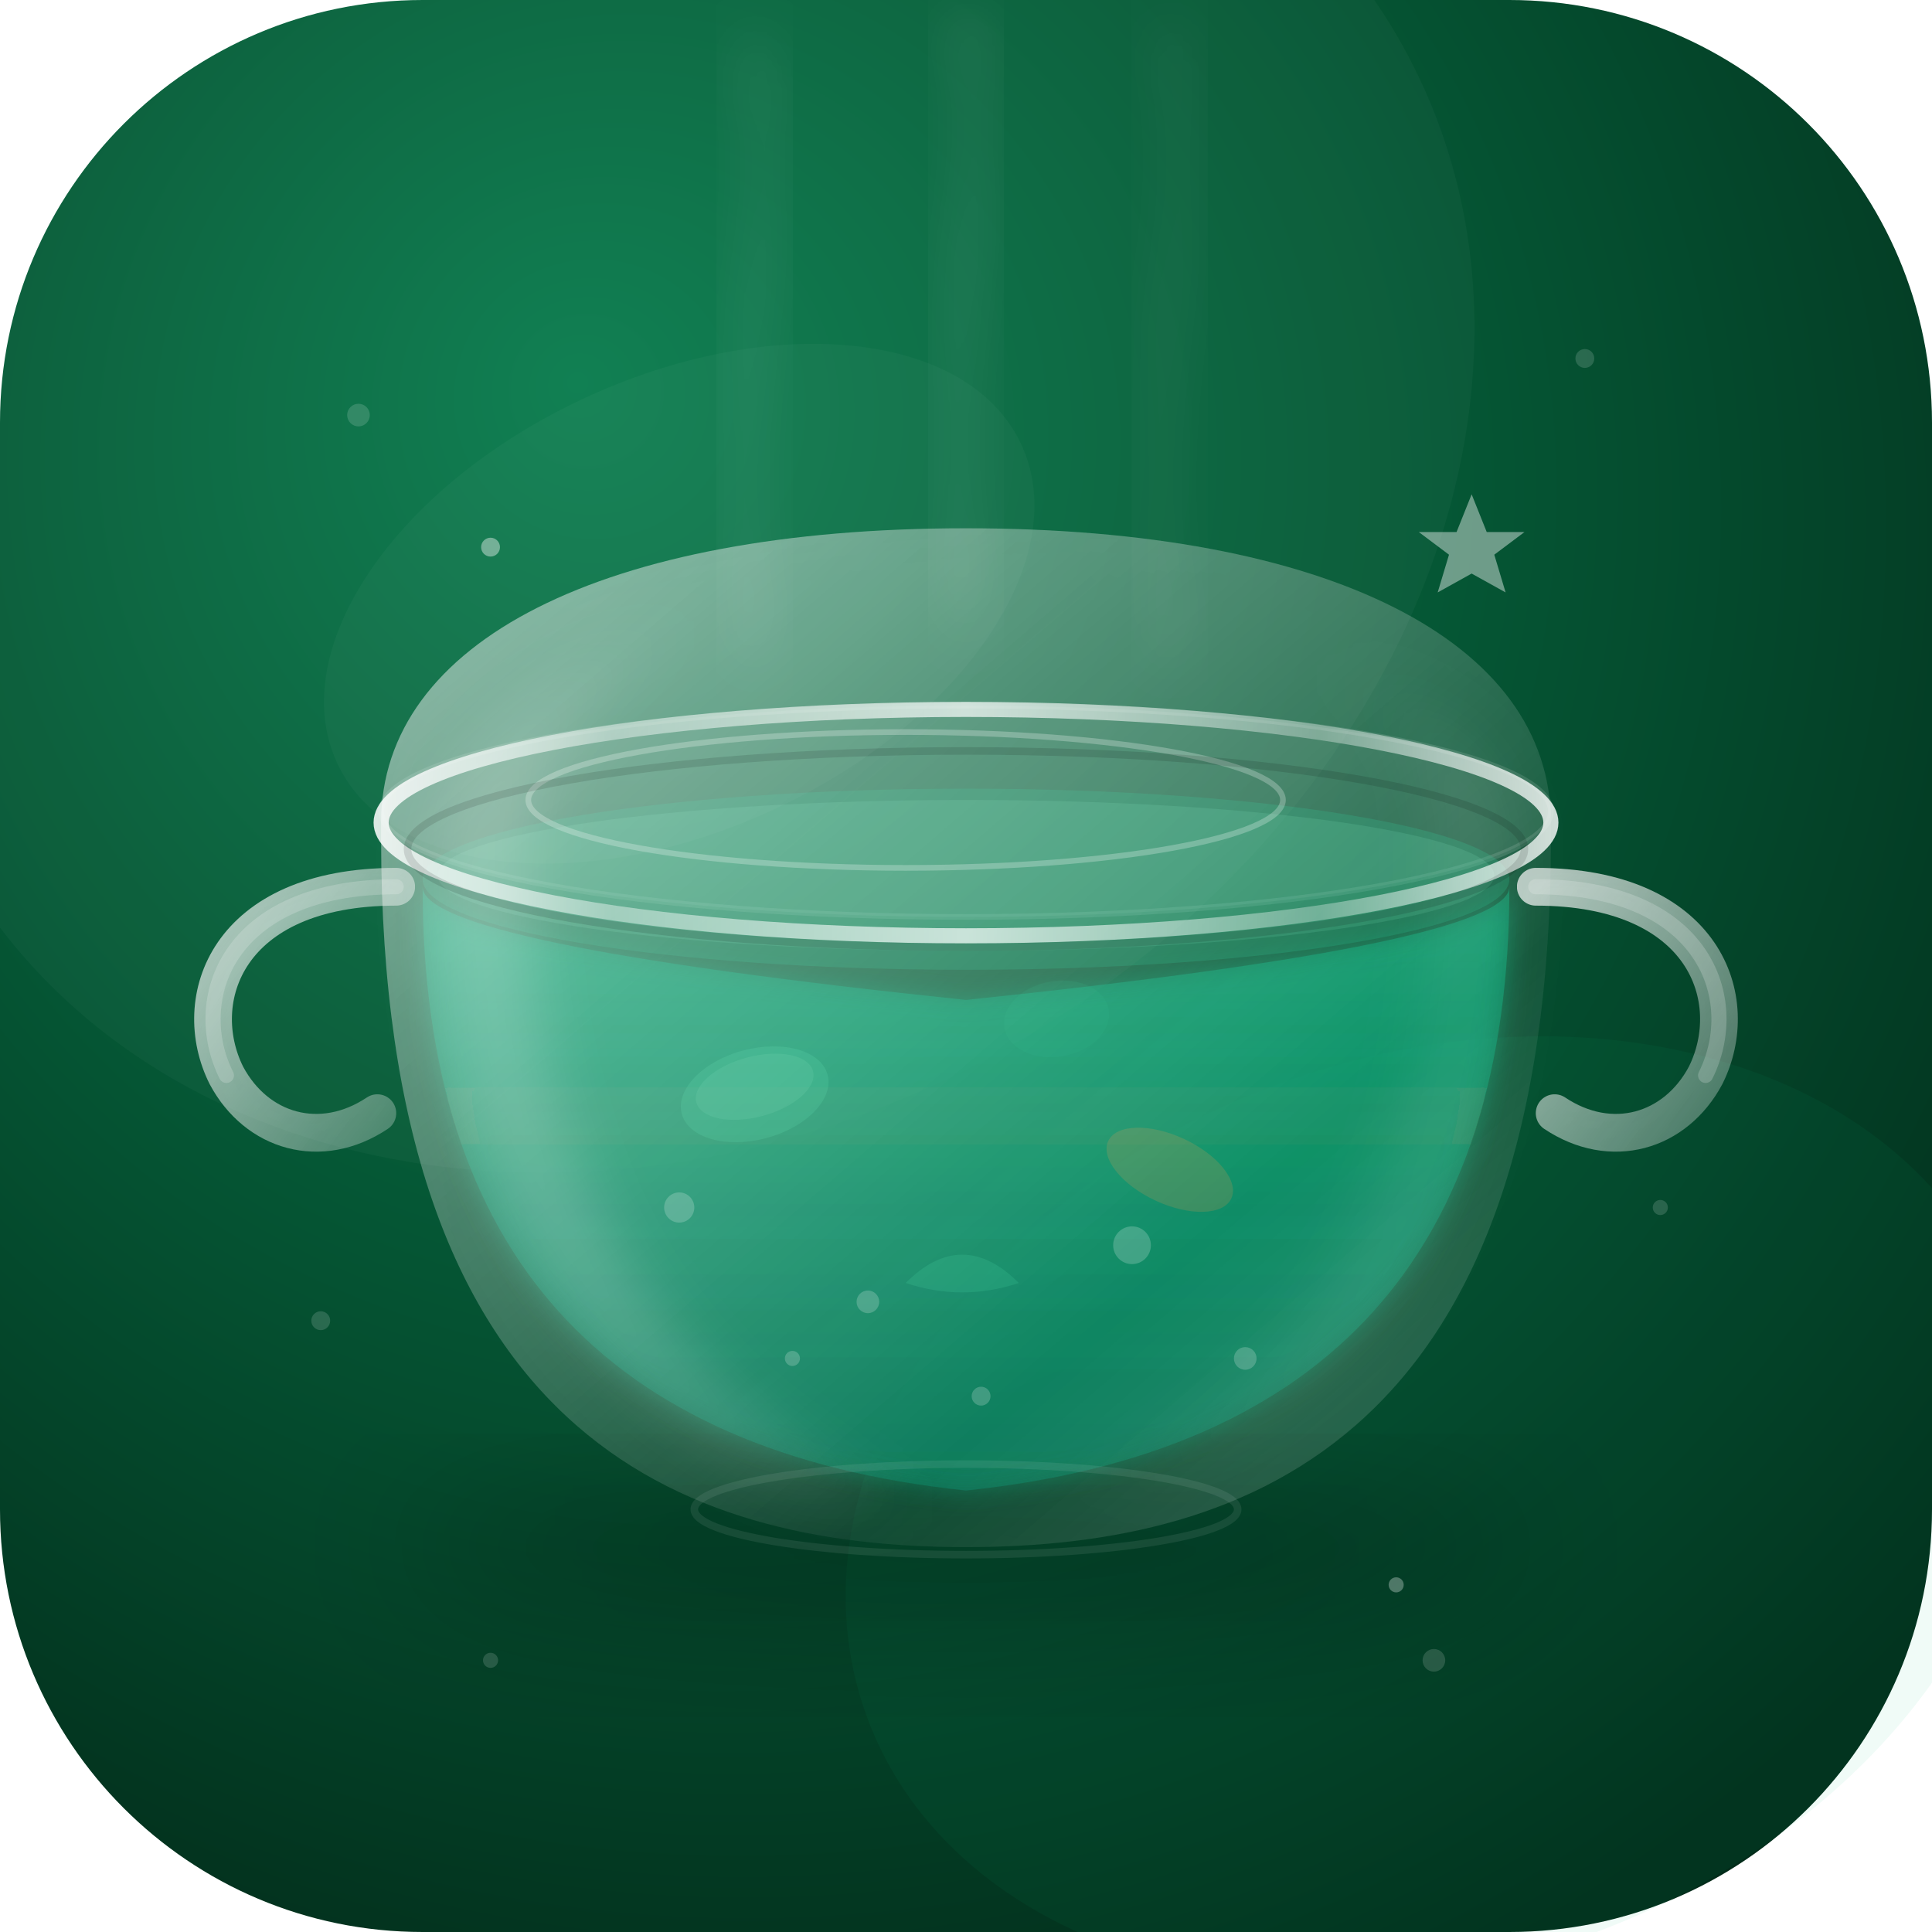
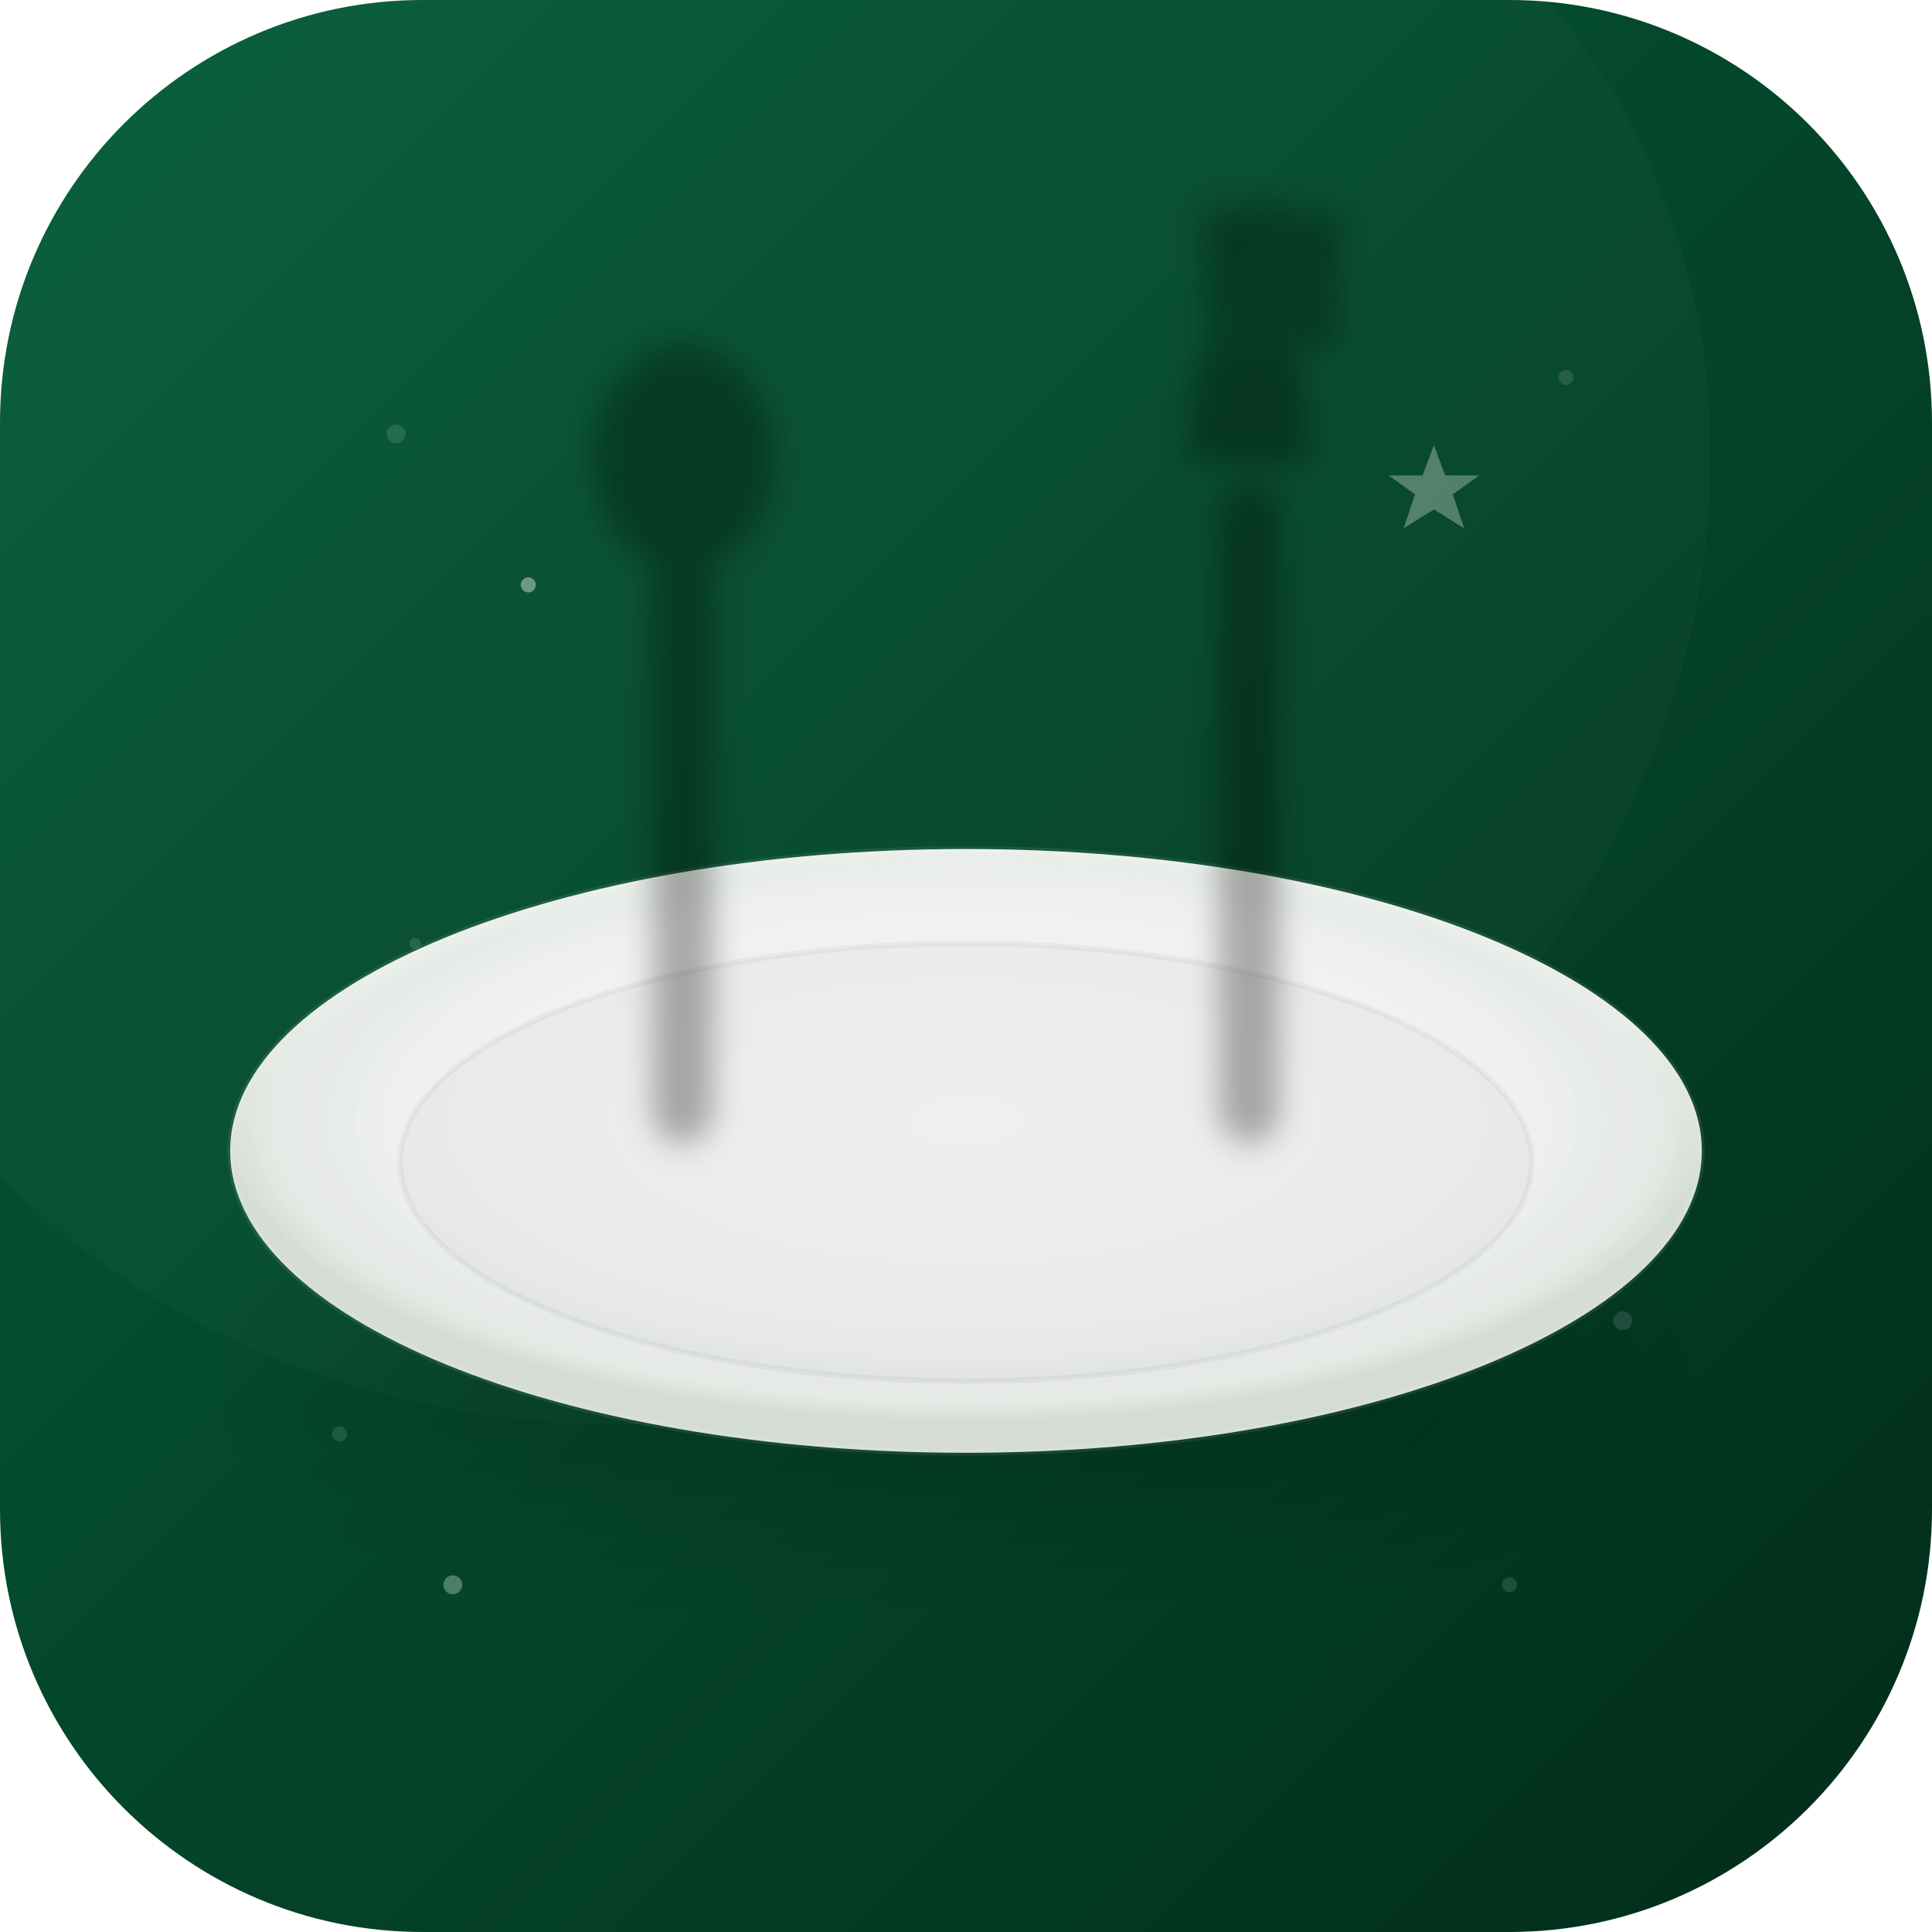
<svg xmlns="http://www.w3.org/2000/svg" viewBox="0 0 512 512" width="512" height="512">
  <defs>
-     <radialGradient id="bgGrad" cx="40%" cy="30%" r="80%" fx="30%" fy="20%">
-       <stop offset="0%" stop-color="#0a7c4e" />
-       <stop offset="40%" stop-color="#065f3a" />
+     <linearGradient id="bgGrad" x1="0%" y1="0%" x2="100%" y2="100%">
+       <stop offset="0%" stop-color="#065f3a" />
      <stop offset="100%" stop-color="#022c1a" />
+     </linearGradient>
+     <radialGradient id="plateGrad" cx="50%" cy="45%" r="50%">
+       <stop offset="0%" stop-color="#ffffff" />
+       <stop offset="75%" stop-color="#f8faf8" />
+       <stop offset="95%" stop-color="#e8ede8" />
+       <stop offset="100%" stop-color="#dce3dc" />
    </radialGradient>
-     <linearGradient id="glassBody" x1="0%" y1="0%" x2="100%" y2="100%">
-       <stop offset="0%" stop-color="rgba(255,255,255,0.55)" />
-       <stop offset="30%" stop-color="rgba(255,255,255,0.30)" />
-       <stop offset="70%" stop-color="rgba(255,255,255,0.05)" />
-       <stop offset="100%" stop-color="rgba(255,255,255,0.20)" />
+     <radialGradient id="plateRimGrad" cx="50%" cy="45%" r="50%">
+       <stop offset="88%" stop-color="rgba(255,255,255,0)" />
+       <stop offset="92%" stop-color="rgba(255,255,255,0.15)" />
+       <stop offset="96%" stop-color="rgba(255,255,255,0.05)" />
+       <stop offset="100%" stop-color="rgba(255,255,255,0)" />
+     </radialGradient>
+     <linearGradient id="cutleryGrad" x1="0%" y1="0%" x2="100%" y2="0%">
+       <stop offset="0%" stop-color="#065f3a" />
+       <stop offset="25%" stop-color="#0d7a4e" />
+       <stop offset="50%" stop-color="#059669" />
+       <stop offset="75%" stop-color="#0d7a4e" />
+       <stop offset="100%" stop-color="#065f3a" />
    </linearGradient>
-     <linearGradient id="glassRim" x1="0%" y1="0%" x2="100%" y2="0%">
-       <stop offset="0%" stop-color="rgba(255,255,255,0.85)" />
-       <stop offset="20%" stop-color="rgba(255,255,255,0.40)" />
-       <stop offset="50%" stop-color="rgba(255,255,255,0.70)" />
-       <stop offset="80%" stop-color="rgba(255,255,255,0.30)" />
-       <stop offset="100%" stop-color="rgba(255,255,255,0.80)" />
-     </linearGradient>
-     <linearGradient id="liquidGrad" x1="0%" y1="0%" x2="0%" y2="100%">
-       <stop offset="0%" stop-color="rgba(16,185,129,0.40)" />
-       <stop offset="50%" stop-color="rgba(5,150,105,0.55)" />
-       <stop offset="100%" stop-color="rgba(4,120,87,0.65)" />
-     </linearGradient>
-     <linearGradient id="handleGrad" x1="0%" y1="0%" x2="100%" y2="100%">
-       <stop offset="0%" stop-color="rgba(255,255,255,0.70)" />
-       <stop offset="100%" stop-color="rgba(255,255,255,0.25)" />
-     </linearGradient>
-     <linearGradient id="steamGrad" x1="0%" y1="100%" x2="0%" y2="0%">
-       <stop offset="0%" stop-color="rgba(255,255,255,0.20)" />
+     <linearGradient id="cutleryHighlight" x1="0%" y1="0%" x2="100%" y2="0%">
+       <stop offset="0%" stop-color="rgba(255,255,255,0)" />
+       <stop offset="40%" stop-color="rgba(255,255,255,0.20)" />
+       <stop offset="50%" stop-color="rgba(255,255,255,0.25)" />
+       <stop offset="60%" stop-color="rgba(255,255,255,0.20)" />
      <stop offset="100%" stop-color="rgba(255,255,255,0)" />
    </linearGradient>
-     <radialGradient id="highlightGlow" cx="30%" cy="25%" r="50%">
-       <stop offset="0%" stop-color="rgba(255,255,255,0.40)" />
-       <stop offset="100%" stop-color="rgba(255,255,255,0)" />
-     </radialGradient>
-     <filter id="glassFilter" x="-20%" y="-20%" width="140%" height="150%">
-       <feGaussianBlur in="SourceGraphic" stdDeviation="0.5" result="blur" />
-       <feSpecularLighting in="blur" surfaceScale="4" specularConstant="0.6" specularExponent="20" result="spec">
-         <fePointLight x="150" y="150" z="300" />
-       </feSpecularLighting>
-       <feComposite in="spec" in2="SourceAlpha" operator="in" result="specMask" />
-       <feComposite in="SourceGraphic" in2="specMask" operator="arithmetic" k1="0" k2="1" k3="1" k4="0" />
+     <filter id="plateShadow" x="-20%" y="-10%" width="140%" height="140%">
+       <feGaussianBlur stdDeviation="16" />
+       <feColorMatrix type="matrix" values="0 0 0 0 0   0 0 0 0 0   0 0 0 0 0  0 0 0 0.35 0" />
    </filter>
-     <filter id="shadowFilter" x="-30%" y="-10%" width="160%" height="150%">
-       <feGaussianBlur stdDeviation="18" result="blur" />
-       <feColorMatrix in="blur" type="matrix" values="0 0 0 0 0   0 0 0 0 0   0 0 0 0 0  0 0 0 0.50 0" />
+     <filter id="innerDepth" x="-10%" y="-10%" width="120%" height="120%">
+       <feGaussianBlur in="SourceAlpha" stdDeviation="3" />
+       <feOffset dx="0" dy="2" />
+       <feComposite in2="SourceGraphic" operator="in" result="shadow" />
+       <feFlood flood-color="rgba(0,0,0,0.08)" />
+       <feComposite in2="shadow" operator="in" />
+       <feComposite in2="SourceGraphic" operator="over" />
    </filter>
-     <filter id="innerShadow" x="-10%" y="-10%" width="120%" height="120%">
-       <feGaussianBlur in="SourceAlpha" stdDeviation="4" result="blur" />
-       <feOffset dx="0" dy="3" result="offsetBlur" />
-       <feComposite in="SourceGraphic" in2="offsetBlur" operator="out" result="inverse" />
-       <feFlood flood-color="rgba(0,0,0,0.25)" flood-opacity="0.5" result="color" />
-       <feComposite in="color" in2="inverse" operator="in" result="shadow" />
-       <feComposite in="shadow" in2="SourceGraphic" operator="over" />
+     <filter id="cutleryShadow" x="-30%" y="-10%" width="160%" height="120%">
+       <feGaussianBlur stdDeviation="4" />
+       <feOffset dx="0" dy="3" />
+       <feColorMatrix type="matrix" values="0 0 0 0 0   0 0 0 0 0   0 0 0 0 0  0 0 0 0.30 0" />
    </filter>
-     <filter id="subsurfaceGlow" x="-20%" y="-20%" width="140%" height="140%">
-       <feGaussianBlur stdDeviation="3" result="blur" />
-       <feComposite in="blur" in2="SourceGraphic" operator="over" />
-     </filter>
-     <filter id="premiumGlow" x="-50%" y="-50%" width="200%" height="200%">
-       <feGaussianBlur stdDeviation="8" />
+     <filter id="softGlow" x="-50%" y="-50%" width="200%" height="200%">
+       <feGaussianBlur stdDeviation="6" />
    </filter>
  </defs>
  <rect width="512" height="512" rx="112" ry="112" fill="url(#bgGrad)" />
-   <ellipse cx="180" cy="120" rx="220" ry="180" fill="rgba(255,255,255,0.03)" transform="rotate(-30 180 120)" />
-   <ellipse cx="380" cy="400" rx="160" ry="120" fill="rgba(16,185,129,0.06)" transform="rotate(-20 380 400)" />
-   <g fill="rgba(255,255,255,0.15)">
-     <circle cx="95" cy="110" r="3" />
-     <circle cx="420" cy="95" r="2.5" />
-     <circle cx="440" cy="320" r="2" />
-     <circle cx="85" cy="350" r="2.5" />
-     <circle cx="380" cy="440" r="3" />
-     <circle cx="130" cy="440" r="2" />
+   <ellipse cx="200" cy="150" rx="260" ry="220" fill="rgba(255,255,255,0.02)" transform="rotate(-25 200 150)" />
+   <g fill="rgba(255,255,255,0.12)">
+     <circle cx="105" cy="115" r="2.5" />
+     <circle cx="415" cy="100" r="2" />
+     <circle cx="430" cy="350" r="2.5" />
+     <circle cx="90" cy="380" r="2" />
+     <circle cx="110" cy="250" r="1.5" />
+     <circle cx="400" cy="420" r="2" />
  </g>
-   <ellipse cx="256" cy="410" rx="150" ry="25" fill="rgba(0,0,0,0.35)" filter="url(#shadowFilter)" />
-   <ellipse cx="256" cy="408" rx="100" ry="12" fill="rgba(0,0,0,0.20)" filter="url(#shadowFilter)" />
-   <ellipse cx="256" cy="215" rx="155" ry="28" fill="rgba(255,255,255,0.08)" stroke="rgba(255,255,255,0.12)" stroke-width="1.5" />
-   <path d="M 112 235     Q 112 380 256 395     Q 400 380 400 235     Q 400 250 256 265     Q 112 250 112 235 Z" fill="url(#liquidGrad)" filter="url(#subsurfaceGlow)" />
-   <ellipse cx="256" cy="233" rx="144" ry="24" fill="rgba(16,185,129,0.25)" />
-   <ellipse cx="256" cy="232" rx="140" ry="20" fill="rgba(110,231,183,0.15)" />
-   <g opacity="0.6">
-     <ellipse cx="200" cy="290" rx="20" ry="12" fill="rgba(52,211,153,0.35)" transform="rotate(-15 200 290)" />
-     <ellipse cx="200" cy="288" rx="16" ry="8" fill="rgba(110,231,183,0.25)" transform="rotate(-15 200 288)" />
-     <ellipse cx="310" cy="310" rx="18" ry="9" fill="rgba(251,146,60,0.30)" transform="rotate(25 310 310)" />
-     <path d="M 240 340 Q 255 325 270 340 Q 255 345 240 340 Z" fill="rgba(52,211,153,0.30)" />
-     <ellipse cx="280" cy="270" rx="14" ry="10" fill="rgba(16,185,129,0.20)" transform="rotate(-10 280 270)" />
+   <ellipse cx="256" cy="370" rx="180" ry="36" fill="rgba(0,0,0,0.30)" filter="url(#plateShadow)" />
+   <ellipse cx="256" cy="365" rx="130" ry="20" fill="rgba(0,0,0,0.15)" filter="url(#plateShadow)" />
+   <ellipse cx="256" cy="305" rx="195" ry="80" fill="url(#plateGrad)" filter="url(#innerDepth)" />
+   <ellipse cx="256" cy="305" rx="195" ry="80" fill="url(#plateRimGrad)" />
+   <ellipse cx="256" cy="305" rx="195" ry="80" fill="none" stroke="rgba(255,255,255,0.08)" stroke-width="1.5" />
+   <ellipse cx="256" cy="308" rx="150" ry="58" fill="rgba(0,0,0,0.03)" />
+   <ellipse cx="256" cy="308" rx="150" ry="58" fill="none" stroke="rgba(0,0,0,0.04)" stroke-width="1.5" />
+   <g filter="url(#cutleryShadow)">
+     <rect x="173" y="125" width="16" height="175" rx="8" ry="8" fill="url(#cutleryGrad)" />
+     <rect x="176" y="125" width="10" height="175" rx="5" ry="5" fill="url(#cutleryHighlight)" />
+     <ellipse cx="181" cy="118" rx="24" ry="30" fill="url(#cutleryGrad)" />
+     <ellipse cx="181" cy="115" rx="18" ry="22" fill="rgba(255,255,255,0.08)" />
+     <ellipse cx="177" cy="110" rx="8" ry="10" fill="rgba(255,255,255,0.10)" />
+     <ellipse cx="181" cy="118" rx="24" ry="30" fill="none" stroke="rgba(255,255,255,0.10)" stroke-width="1" />
  </g>
-   <g fill="rgba(255,255,255,0.20)">
-     <circle cx="180" cy="320" r="4" />
-     <circle cx="230" cy="345" r="3" />
-     <circle cx="300" cy="330" r="5" />
-     <circle cx="330" cy="360" r="3" />
-     <circle cx="260" cy="370" r="2.5" />
-     <circle cx="210" cy="360" r="2" />
+   <g filter="url(#cutleryShadow)">
+     <rect x="323" y="125" width="16" height="175" rx="8" ry="8" fill="url(#cutleryGrad)" />
+     <rect x="326" y="125" width="10" height="175" rx="5" ry="5" fill="url(#cutleryHighlight)" />
+     <path d="M 315 120 Q 315 100 319 90 L 343 90 Q 347 100 347 120 Z" fill="url(#cutleryGrad)" />
+     <path d="M 321 90 L 319 58 Q 319 52 323 52 L 326 52 Q 328 52 328 58 L 328 90 Z" fill="url(#cutleryGrad)" />
+     <path d="M 330 90 L 328 56 Q 328 50 332 50 L 334 50 Q 336 50 336 56 L 336 90 Z" fill="url(#cutleryGrad)" />
+     <path d="M 338 90 L 337 57 Q 337 51 341 51 L 343 51 Q 345 51 345 57 L 345 90 Z" fill="url(#cutleryGrad)" />
+     <path d="M 347 90 L 346 59 Q 346 53 350 53 L 353 53 Q 355 53 355 59 L 354 90 Z" fill="url(#cutleryGrad)" />
+     <rect x="326" y="130" width="4" height="100" rx="2" ry="2" fill="rgba(255,255,255,0.10)" />
+     <rect x="321" y="55" width="3" height="15" rx="1" fill="rgba(255,255,255,0.15)" />
+     <rect x="329" y="53" width="3" height="15" rx="1" fill="rgba(255,255,255,0.15)" />
+     <rect x="338" y="54" width="3" height="15" rx="1" fill="rgba(255,255,255,0.15)" />
+     <rect x="347" y="56" width="3" height="15" rx="1" fill="rgba(255,255,255,0.15)" />
  </g>
-   <path d="M 101 222     C 101 380 180 410 256 410     C 332 410 411 380 411 222     L 411 218     C 411 170 352 140 256 140     C 160 140 101 170 101 218     Z" fill="url(#glassBody)" filter="url(#innerShadow)" />
-   <path d="M 116 230     C 116 340 180 390 240 400     C 190 380 140 330 140 230     C 140 190 165 170 200 160     C 150 175 116 195 116 230 Z" fill="rgba(255,255,255,0.18)" filter="url(#premiumGlow)" />
-   <path d="M 400 225     C 400 350 340 385 290 395     C 335 375 380 330 380 225     C 380 200 370 185 350 175     C 385 190 400 200 400 225 Z" fill="rgba(255,255,255,0.08)" filter="url(#premiumGlow)" />
-   <ellipse cx="256" cy="218" rx="155" ry="30" fill="none" stroke="url(#glassRim)" stroke-width="4" />
-   <ellipse cx="240" cy="212" rx="100" ry="18" fill="none" stroke="rgba(255,255,255,0.25)" stroke-width="1.5" />
-   <ellipse cx="256" cy="225" rx="148" ry="26" fill="none" stroke="rgba(0,0,0,0.12)" stroke-width="2" />
-   <g filter="url(#innerShadow)">
-     <path d="M 105 235 C 60 235 50 265 60 285 C 68 300 85 305 100 295" fill="none" stroke="url(#handleGrad)" stroke-width="10" stroke-linecap="round" />
-     <path d="M 105 235 C 60 235 50 265 60 285" fill="none" stroke="rgba(255,255,255,0.20)" stroke-width="4" stroke-linecap="round" />
-   </g>
-   <g filter="url(#innerShadow)">
-     <path d="M 407 235 C 452 235 462 265 452 285 C 444 300 427 305 412 295" fill="none" stroke="url(#handleGrad)" stroke-width="10" stroke-linecap="round" />
-     <path d="M 407 235 C 452 235 462 265 452 285" fill="none" stroke="rgba(255,255,255,0.20)" stroke-width="4" stroke-linecap="round" />
-   </g>
-   <ellipse cx="256" cy="400" rx="72" ry="12" fill="none" stroke="rgba(255,255,255,0.08)" stroke-width="2" />
-   <g>
-     <path d="M 200 170 Q 190 130 200 80 Q 210 40 200 15" fill="none" stroke="rgba(255,255,255,0.08)" stroke-width="12" stroke-linecap="round" filter="url(#premiumGlow)">
-       <animate attributeName="d" values="M 200 170 Q 190 130 200 80 Q 210 40 200 15;M 200 170 Q 215 130 200 80 Q 185 40 200 15;M 200 170 Q 190 130 200 80 Q 210 40 200 15" dur="3.5s" repeatCount="indefinite" />
-       <animate attributeName="opacity" values="0.08;0.15;0.08" dur="3.5s" repeatCount="indefinite" />
-     </path>
-     <path d="M 256 160 Q 246 120 256 70 Q 266 30 256 5" fill="none" stroke="rgba(255,255,255,0.08)" stroke-width="14" stroke-linecap="round" filter="url(#premiumGlow)">
-       <animate attributeName="d" values="M 256 160 Q 246 120 256 70 Q 266 30 256 5;M 256 160 Q 266 120 256 70 Q 246 30 256 5;M 256 160 Q 246 120 256 70 Q 266 30 256 5" dur="3s" repeatCount="indefinite" />
-       <animate attributeName="opacity" values="0.08;0.18;0.08" dur="3s" repeatCount="indefinite" />
-     </path>
-     <path d="M 310 170 Q 300 130 310 80 Q 320 40 310 10" fill="none" stroke="rgba(255,255,255,0.06)" stroke-width="10" stroke-linecap="round" filter="url(#premiumGlow)">
-       <animate attributeName="d" values="M 310 170 Q 300 130 310 80 Q 320 40 310 10;M 310 170 Q 320 130 310 80 Q 300 40 310 10;M 310 170 Q 300 130 310 80 Q 320 40 310 10" dur="4s" repeatCount="indefinite" />
-       <animate attributeName="opacity" values="0.06;0.12;0.06" dur="4s" repeatCount="indefinite" />
-     </path>
-   </g>
-   <g transform="translate(390, 145)" opacity="0.6">
-     <path d="M 0 -14 L 4 -4 L 14 -4 L 6 2 L 9 12 L 0 7 L -9 12 L -6 2 L -14 -4 L -4 -4 Z" fill="rgba(255,255,255,0.7)">
+   <g transform="translate(380, 130)" opacity="0.5">
+     <path d="M 0 -12 L 3 -4 L 12 -4 L 5 1 L 8 10 L 0 5 L -8 10 L -5 1 L -12 -4 L -3 -4 Z" fill="rgba(255,255,255,0.6)">
      <animate attributeName="opacity" values="0.4;0.8;0.4" dur="2.5s" repeatCount="indefinite" />
    </path>
  </g>
-   <circle cx="130" cy="145" r="2.5" fill="rgba(255,255,255,0.4)">
-     <animate attributeName="opacity" values="0.3;0.7;0.3" dur="2s" repeatCount="indefinite" />
+   <circle cx="140" cy="155" r="2" fill="rgba(255,255,255,0.4)">
+     <animate attributeName="opacity" values="0.2;0.6;0.2" dur="2s" repeatCount="indefinite" />
  </circle>
-   <circle cx="370" cy="420" r="2" fill="rgba(255,255,255,0.3)">
-     <animate attributeName="opacity" values="0.2;0.6;0.2" dur="2.8s" repeatCount="indefinite" />
+   <circle cx="120" cy="420" r="2.5" fill="rgba(255,255,255,0.3)">
+     <animate attributeName="opacity" values="0.3;0.7;0.3" dur="2.8s" repeatCount="indefinite" />
  </circle>
-   <ellipse cx="180" cy="160" rx="100" ry="60" fill="rgba(255,255,255,0.03)" transform="rotate(-25 180 160)" />
</svg>
